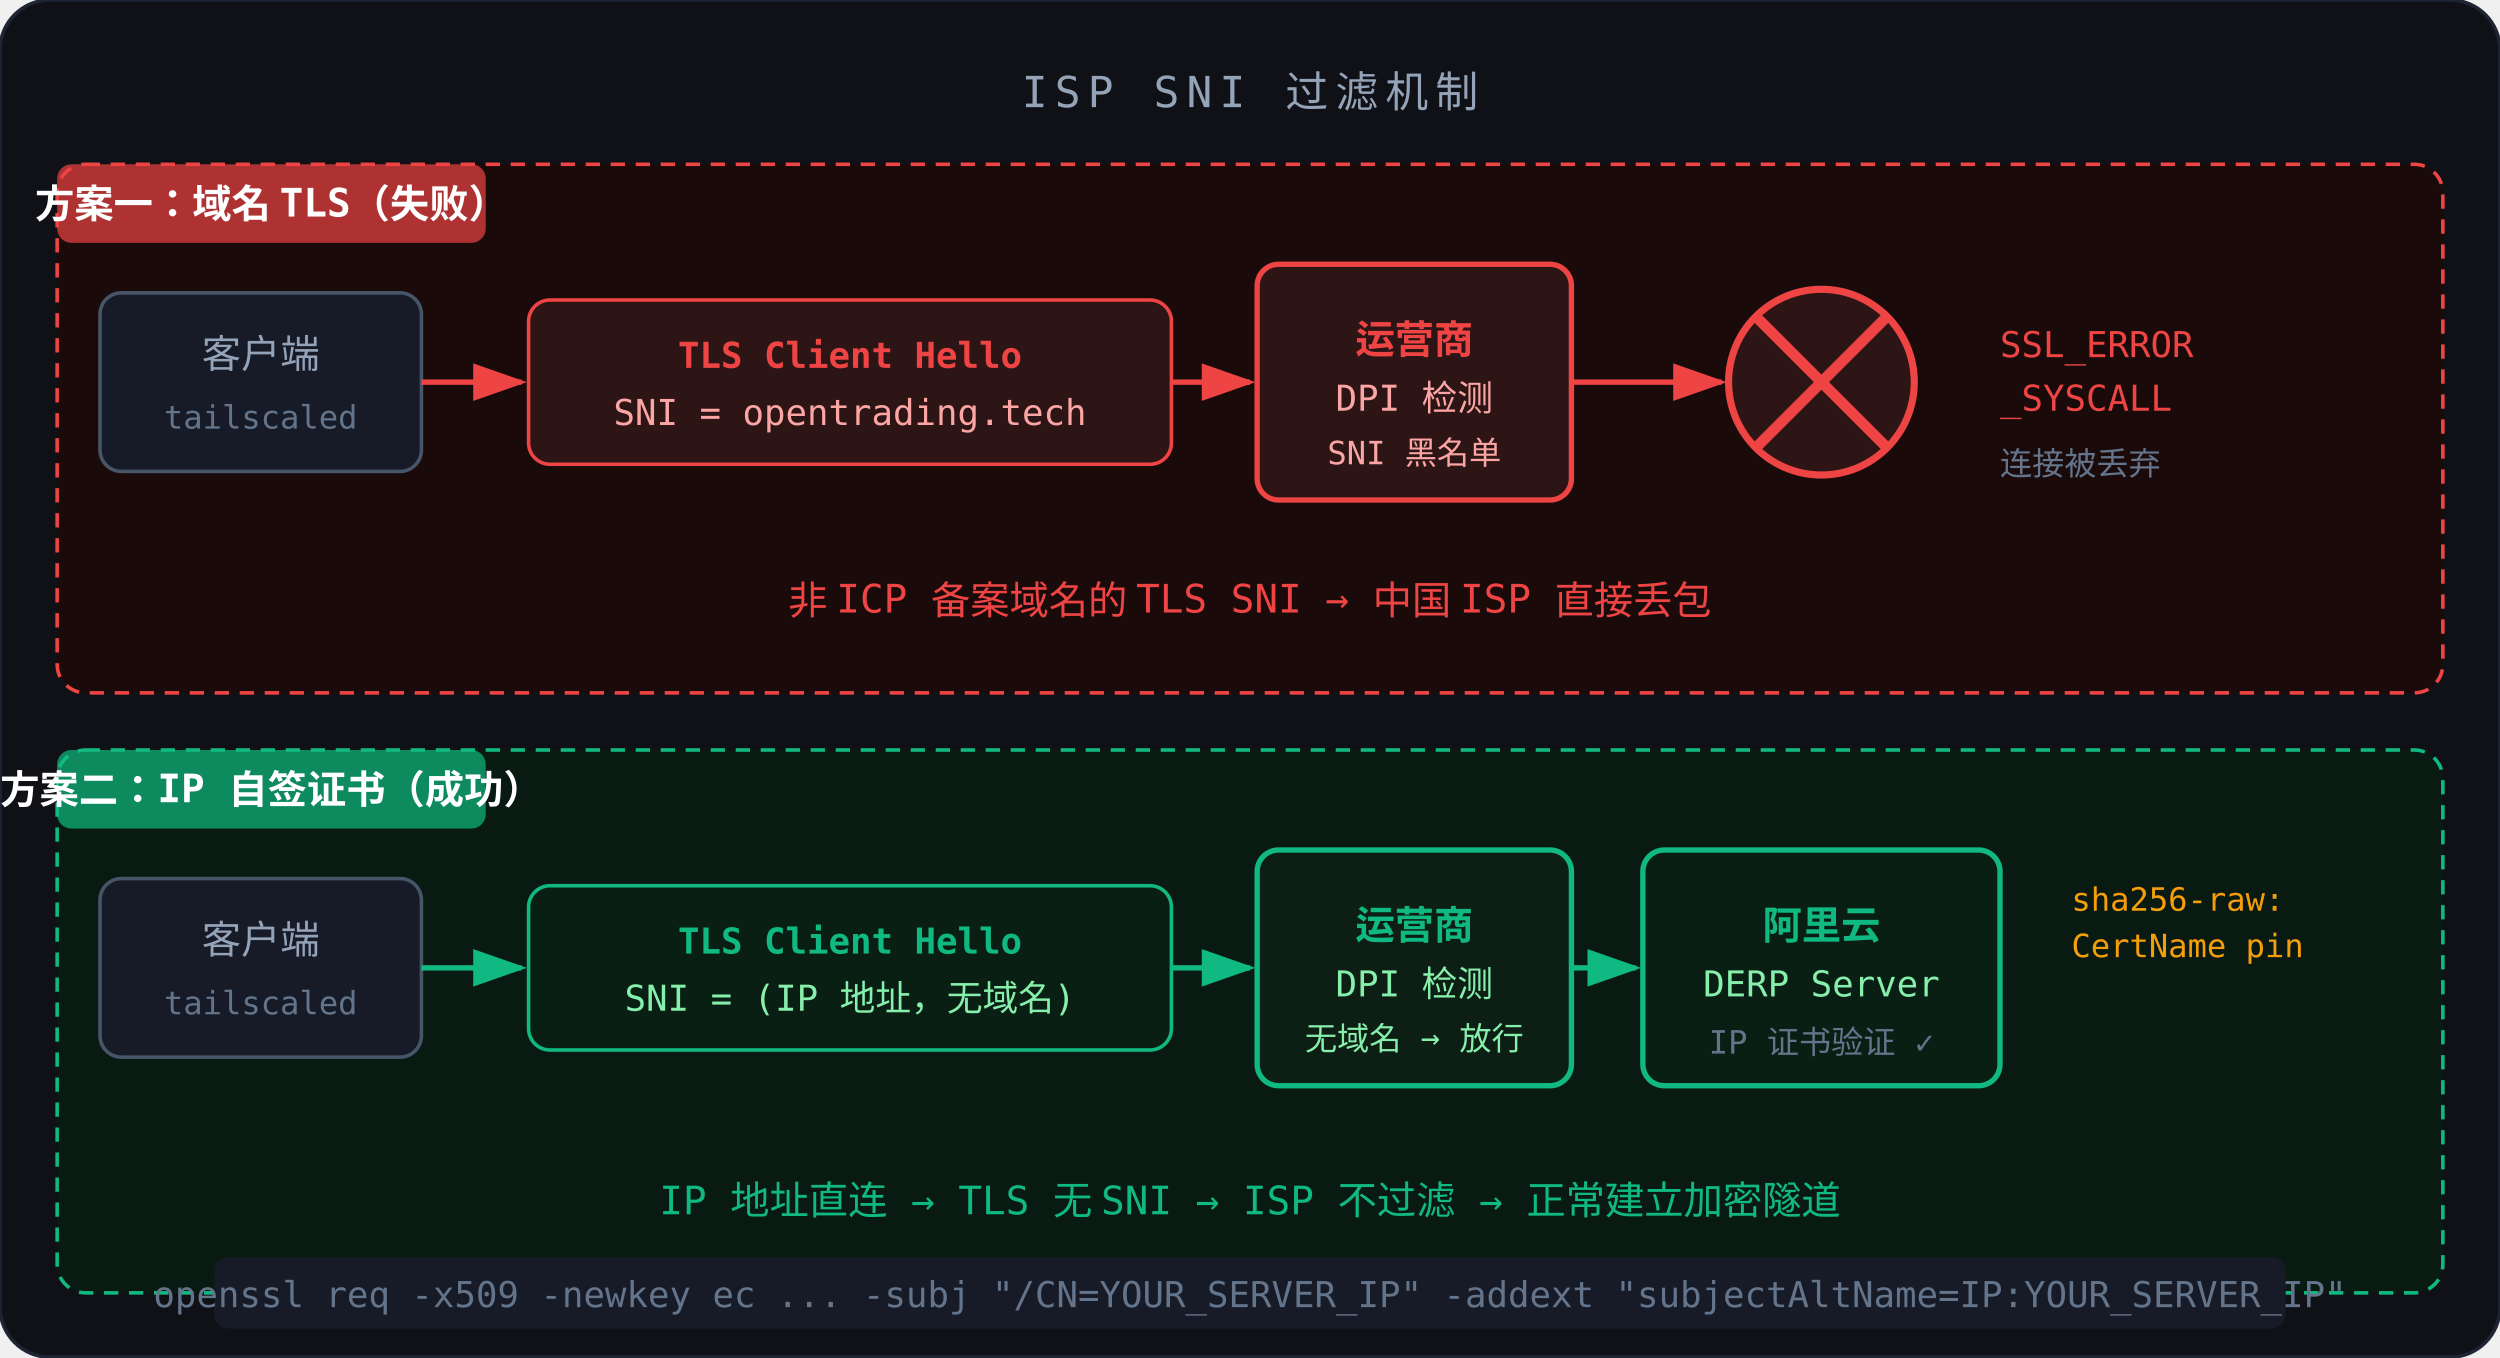
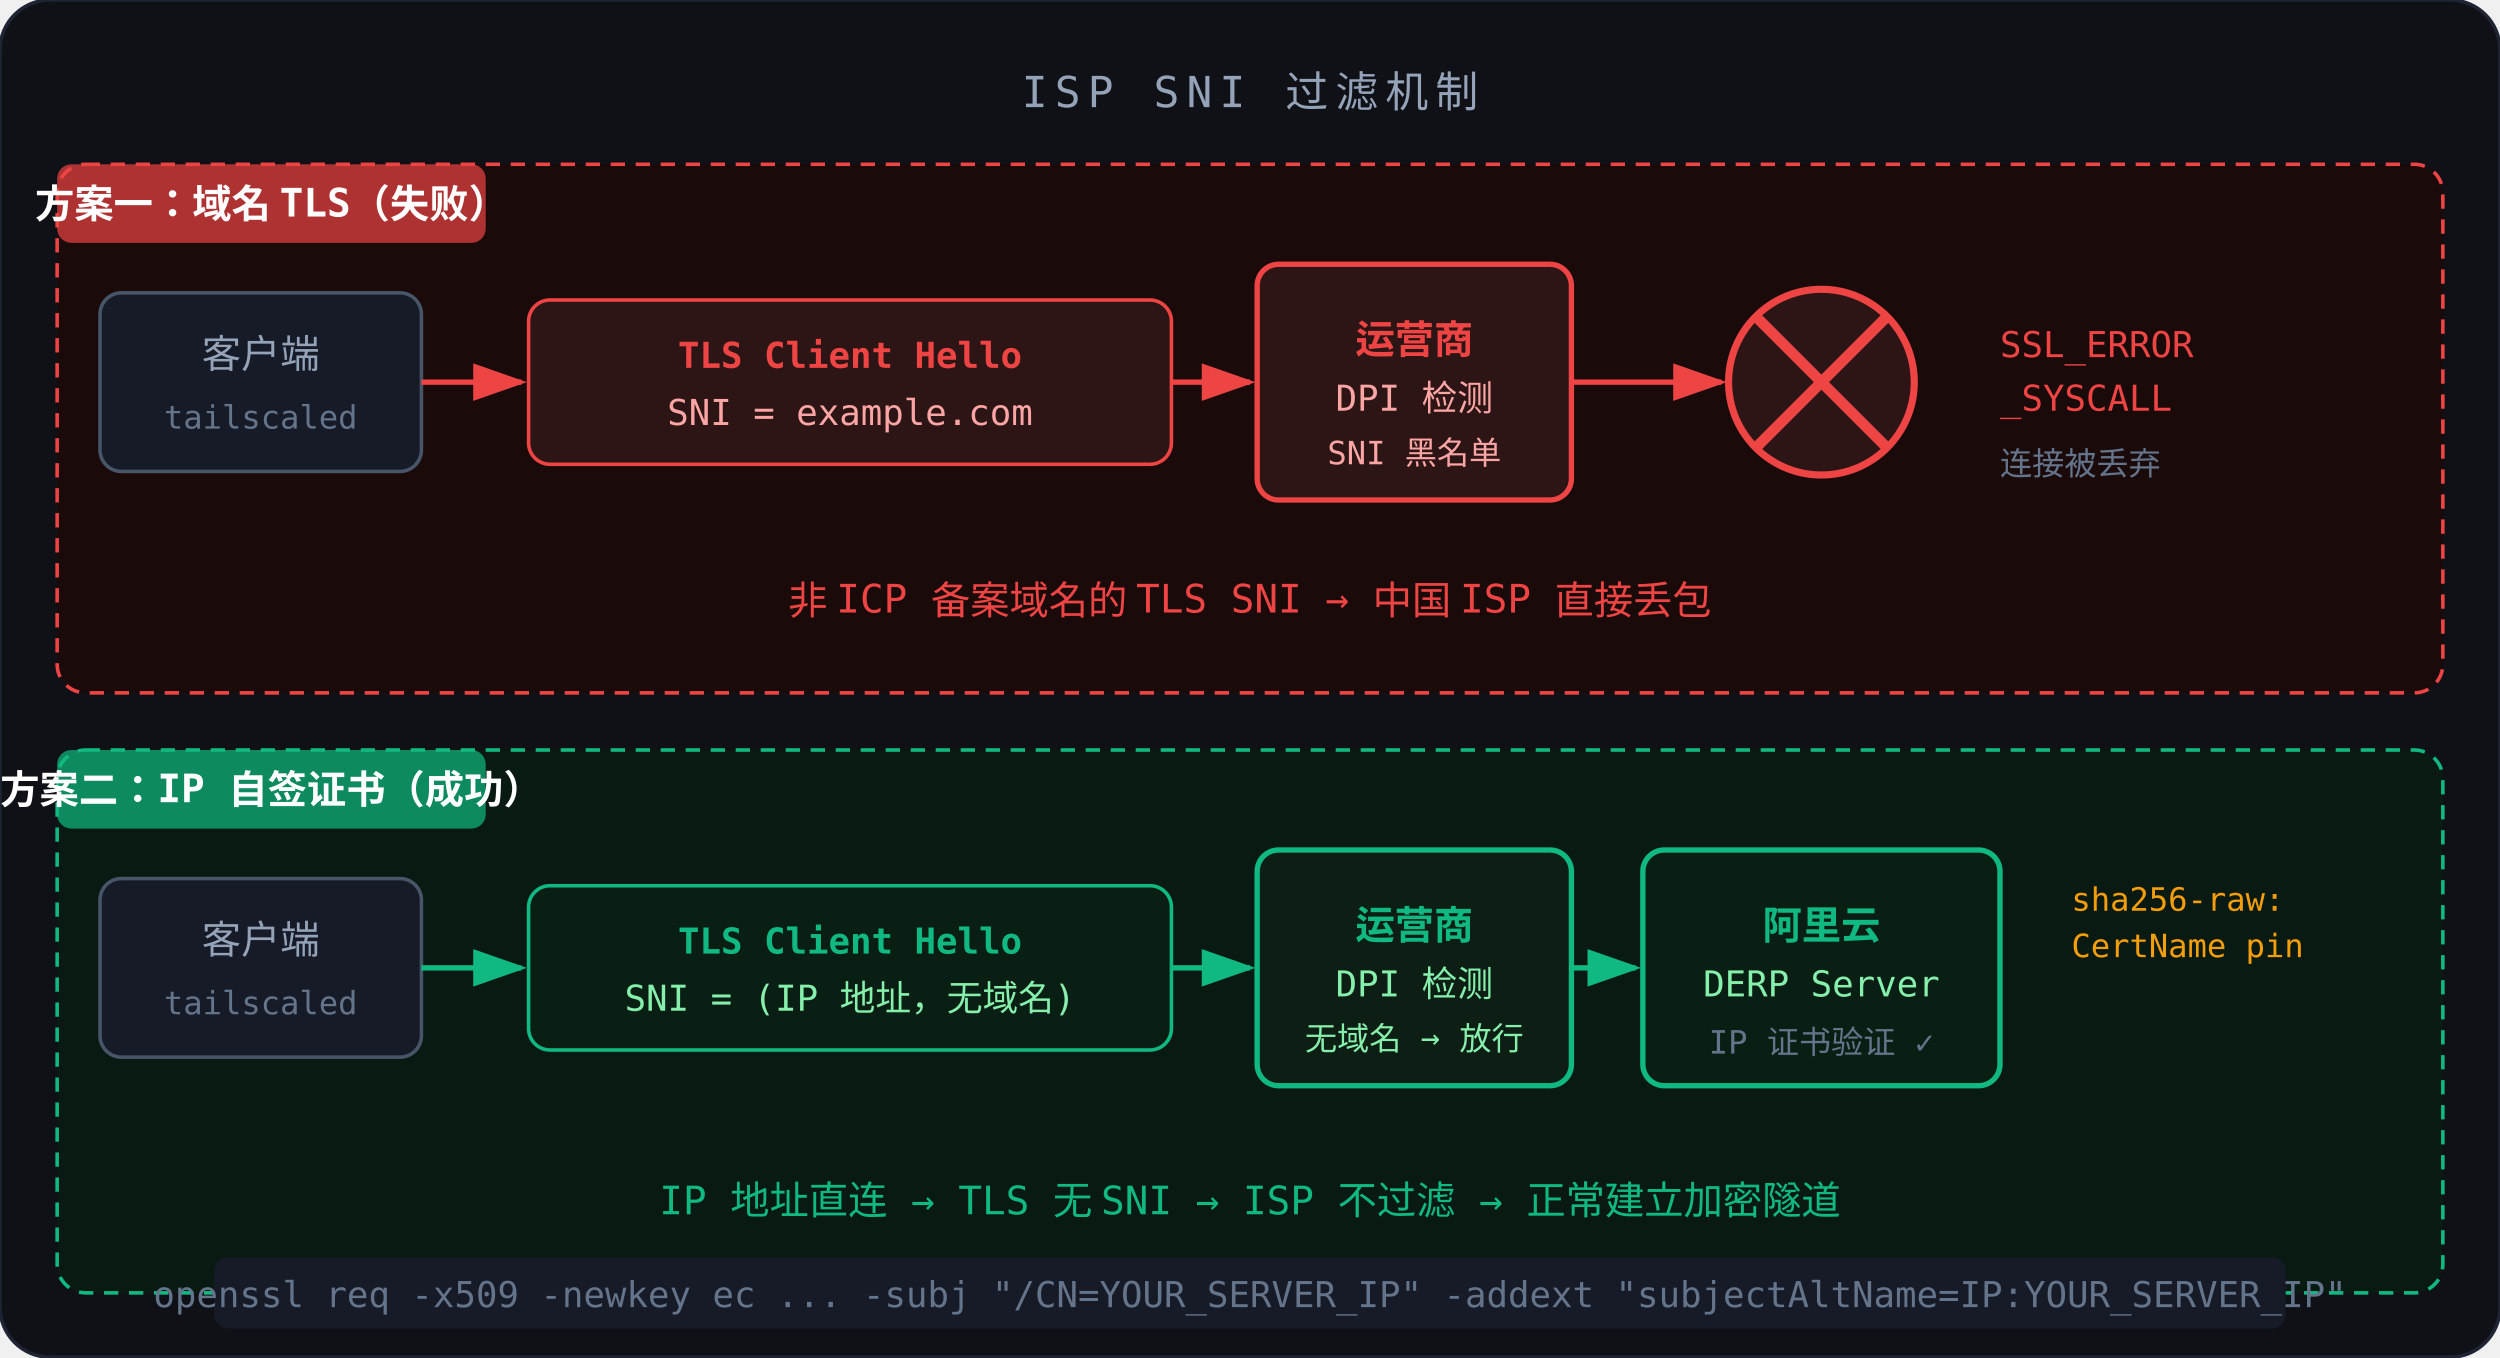
<svg xmlns="http://www.w3.org/2000/svg" width="700" height="380" font-family="'SF Mono', 'Fira Code', monospace">
  <defs>
    <marker id="redArrow" markerWidth="10" markerHeight="7" refX="9" refY="3.5" orient="auto">
      <polygon points="0 0, 10 3.5, 0 7" fill="#ef4444" />
    </marker>
    <marker id="greenArrow" markerWidth="10" markerHeight="7" refX="9" refY="3.5" orient="auto">
      <polygon points="0 0, 10 3.5, 0 7" fill="#10b981" />
    </marker>
  </defs>
  <rect width="700" height="380" fill="#0f1117" rx="14" />
  <rect width="700" height="380" fill="none" stroke="#1e2433" stroke-width="1" rx="14" />
  <text x="350" y="30" text-anchor="middle" fill="#94a3b8" font-size="12" letter-spacing="2">ISP SNI 过滤机制</text>
  <rect x="16" y="46" width="668" height="148" fill="#1a0a0a" stroke="#ef4444" stroke-width="1" stroke-dasharray="4,3" rx="8" />
  <rect x="16" y="46" width="120" height="22" fill="#ef4444" fill-opacity="0.7" rx="4" />
  <text x="76" y="61" text-anchor="middle" fill="#fff" font-size="11" font-weight="bold">方案一：域名 TLS（失败）</text>
  <rect x="28" y="82" width="90" height="50" fill="#161b27" stroke="#475569" stroke-width="1" rx="6" />
  <text x="73" y="103" text-anchor="middle" fill="#94a3b8" font-size="11">客户端</text>
  <text x="73" y="120" text-anchor="middle" fill="#64748b" font-size="9">tailscaled</text>
  <rect x="148" y="84" width="180" height="46" fill="#2d1515" stroke="#ef4444" stroke-width="1" rx="6" />
  <text x="238" y="103" text-anchor="middle" fill="#ef4444" font-size="10" font-weight="bold">TLS Client Hello</text>
-   <text x="238" y="119" text-anchor="middle" fill="#fca5a5" font-size="10">SNI = opentrading.tech</text>
+   <text x="238" y="119" text-anchor="middle" fill="#fca5a5" font-size="10">SNI = example.com</text>
  <line x1="118" y1="107" x2="146" y2="107" stroke="#ef4444" stroke-width="1.5" marker-end="url(#redArrow)" />
  <rect x="352" y="74" width="88" height="66" fill="#2d1515" stroke="#ef4444" stroke-width="1.5" rx="6" />
  <text x="396" y="99" text-anchor="middle" fill="#ef4444" font-size="11" font-weight="bold">运营商</text>
  <text x="396" y="115" text-anchor="middle" fill="#fca5a5" font-size="10">DPI 检测</text>
  <text x="396" y="130" text-anchor="middle" fill="#fca5a5" font-size="9">SNI 黑名单</text>
  <line x1="328" y1="107" x2="350" y2="107" stroke="#ef4444" stroke-width="1.5" marker-end="url(#redArrow)" />
  <circle cx="510" cy="107" r="26" fill="#2d1515" stroke="#ef4444" stroke-width="2" />
  <line x1="491" y1="88" x2="529" y2="126" stroke="#ef4444" stroke-width="3" />
  <line x1="529" y1="88" x2="491" y2="126" stroke="#ef4444" stroke-width="3" />
  <line x1="440" y1="107" x2="482" y2="107" stroke="#ef4444" stroke-width="1.5" marker-end="url(#redArrow)" />
  <text x="560" y="100" fill="#ef4444" font-size="10">SSL_ERROR</text>
  <text x="560" y="115" fill="#ef4444" font-size="10">_SYSCALL</text>
  <text x="560" y="133" fill="#64748b" font-size="9">连接被丢弃</text>
  <text x="350" y="172" text-anchor="middle" fill="#ef4444" font-size="11">非 ICP 备案域名的 TLS SNI → 中国 ISP 直接丢包</text>
  <rect x="16" y="210" width="668" height="152" fill="#091a12" stroke="#10b981" stroke-width="1" stroke-dasharray="4,3" rx="8" />
  <rect x="16" y="210" width="120" height="22" fill="#10b981" fill-opacity="0.7" rx="4" />
  <text x="76" y="225" text-anchor="middle" fill="#fff" font-size="11" font-weight="bold">方案二：IP 自签证书（成功）</text>
  <rect x="28" y="246" width="90" height="50" fill="#161b27" stroke="#475569" stroke-width="1" rx="6" />
  <text x="73" y="267" text-anchor="middle" fill="#94a3b8" font-size="11">客户端</text>
  <text x="73" y="284" text-anchor="middle" fill="#64748b" font-size="9">tailscaled</text>
  <rect x="148" y="248" width="180" height="46" fill="#091f14" stroke="#10b981" stroke-width="1" rx="6" />
  <text x="238" y="267" text-anchor="middle" fill="#10b981" font-size="10" font-weight="bold">TLS Client Hello</text>
  <text x="238" y="283" text-anchor="middle" fill="#86efac" font-size="10">SNI = (IP 地址，无域名)</text>
  <line x1="118" y1="271" x2="146" y2="271" stroke="#10b981" stroke-width="1.5" marker-end="url(#greenArrow)" />
  <rect x="352" y="238" width="88" height="66" fill="#0d1f14" stroke="#10b981" stroke-width="1.5" rx="6" />
  <text x="396" y="263" text-anchor="middle" fill="#10b981" font-size="11" font-weight="bold">运营商</text>
  <text x="396" y="279" text-anchor="middle" fill="#86efac" font-size="10">DPI 检测</text>
  <text x="396" y="294" text-anchor="middle" fill="#86efac" font-size="9">无域名 → 放行</text>
  <line x1="328" y1="271" x2="350" y2="271" stroke="#10b981" stroke-width="1.5" marker-end="url(#greenArrow)" />
  <rect x="460" y="238" width="100" height="66" fill="#091f14" stroke="#10b981" stroke-width="1.5" rx="6" />
  <text x="510" y="263" text-anchor="middle" fill="#10b981" font-size="11" font-weight="bold">阿里云</text>
  <text x="510" y="279" text-anchor="middle" fill="#86efac" font-size="10">DERP Server</text>
  <text x="510" y="295" text-anchor="middle" fill="#64748b" font-size="9">IP 证书验证 ✓</text>
  <line x1="440" y1="271" x2="458" y2="271" stroke="#10b981" stroke-width="1.5" marker-end="url(#greenArrow)" />
  <text x="580" y="255" fill="#f59e0b" font-size="9">sha256-raw:</text>
  <text x="580" y="268" fill="#f59e0b" font-size="9">CertName pin</text>
  <text x="350" y="340" text-anchor="middle" fill="#10b981" font-size="11">IP 地址直连 → TLS 无 SNI → ISP 不过滤 → 正常建立加密隧道</text>
  <rect x="60" y="352" width="580" height="20" fill="#161b27" rx="4" />
  <text x="350" y="366" text-anchor="middle" fill="#64748b" font-size="10">openssl req -x509 -newkey ec ... -subj "/CN=YOUR_SERVER_IP" -addext "subjectAltName=IP:YOUR_SERVER_IP"</text>
</svg>
